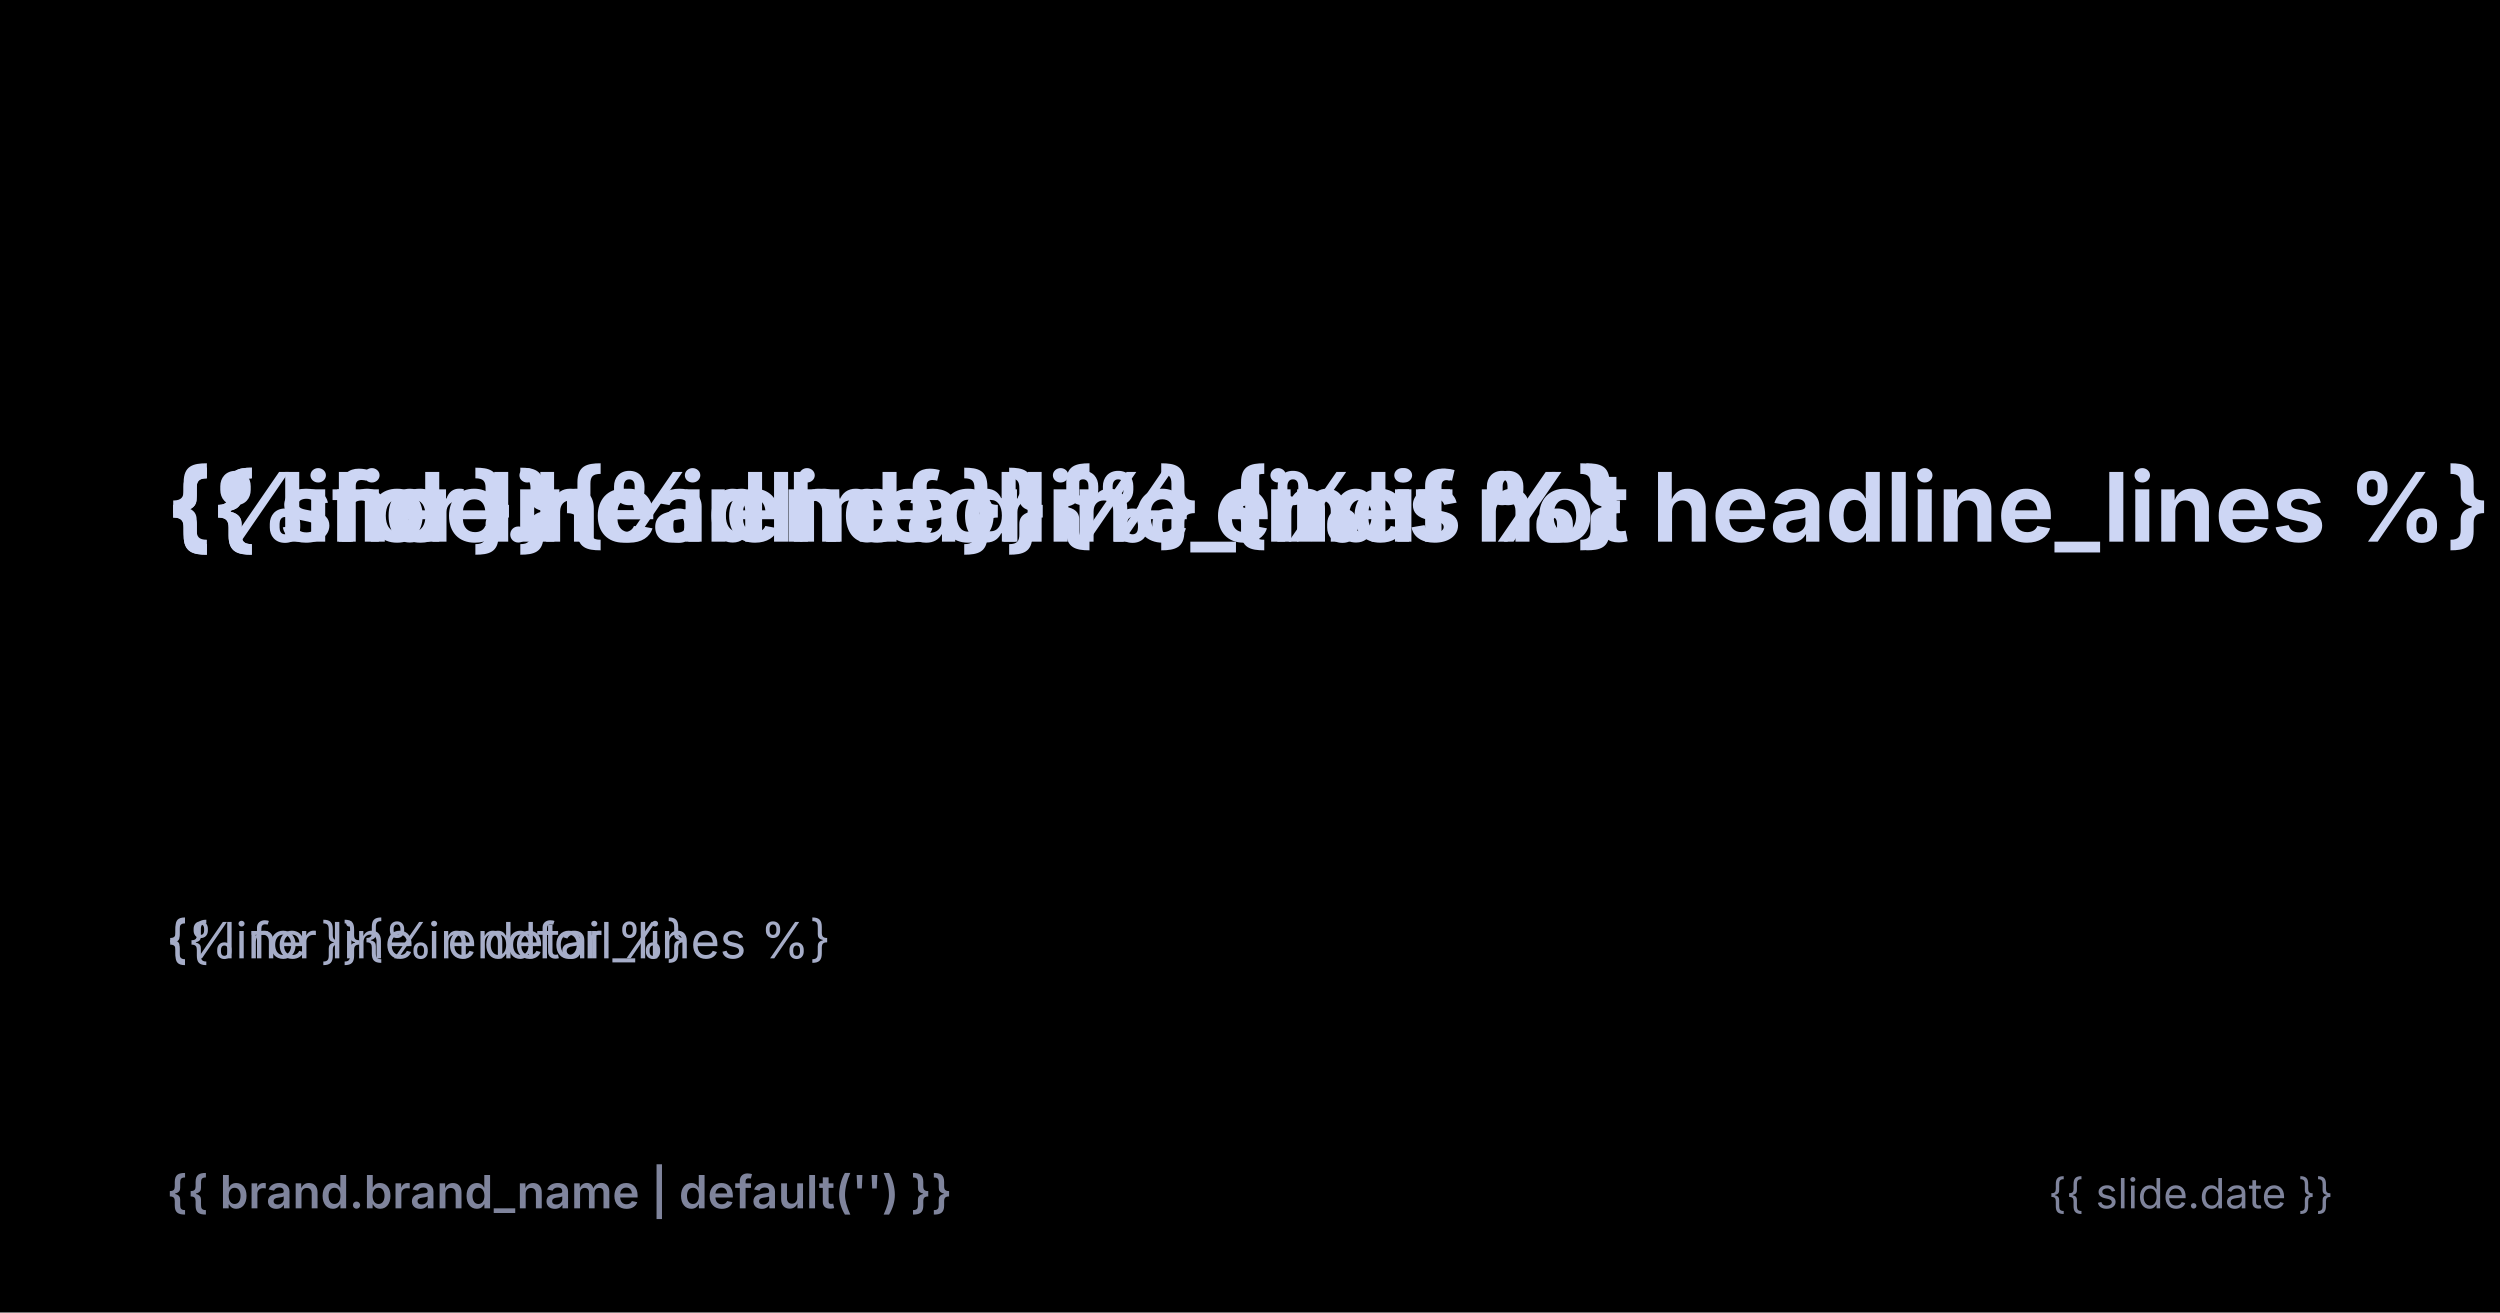
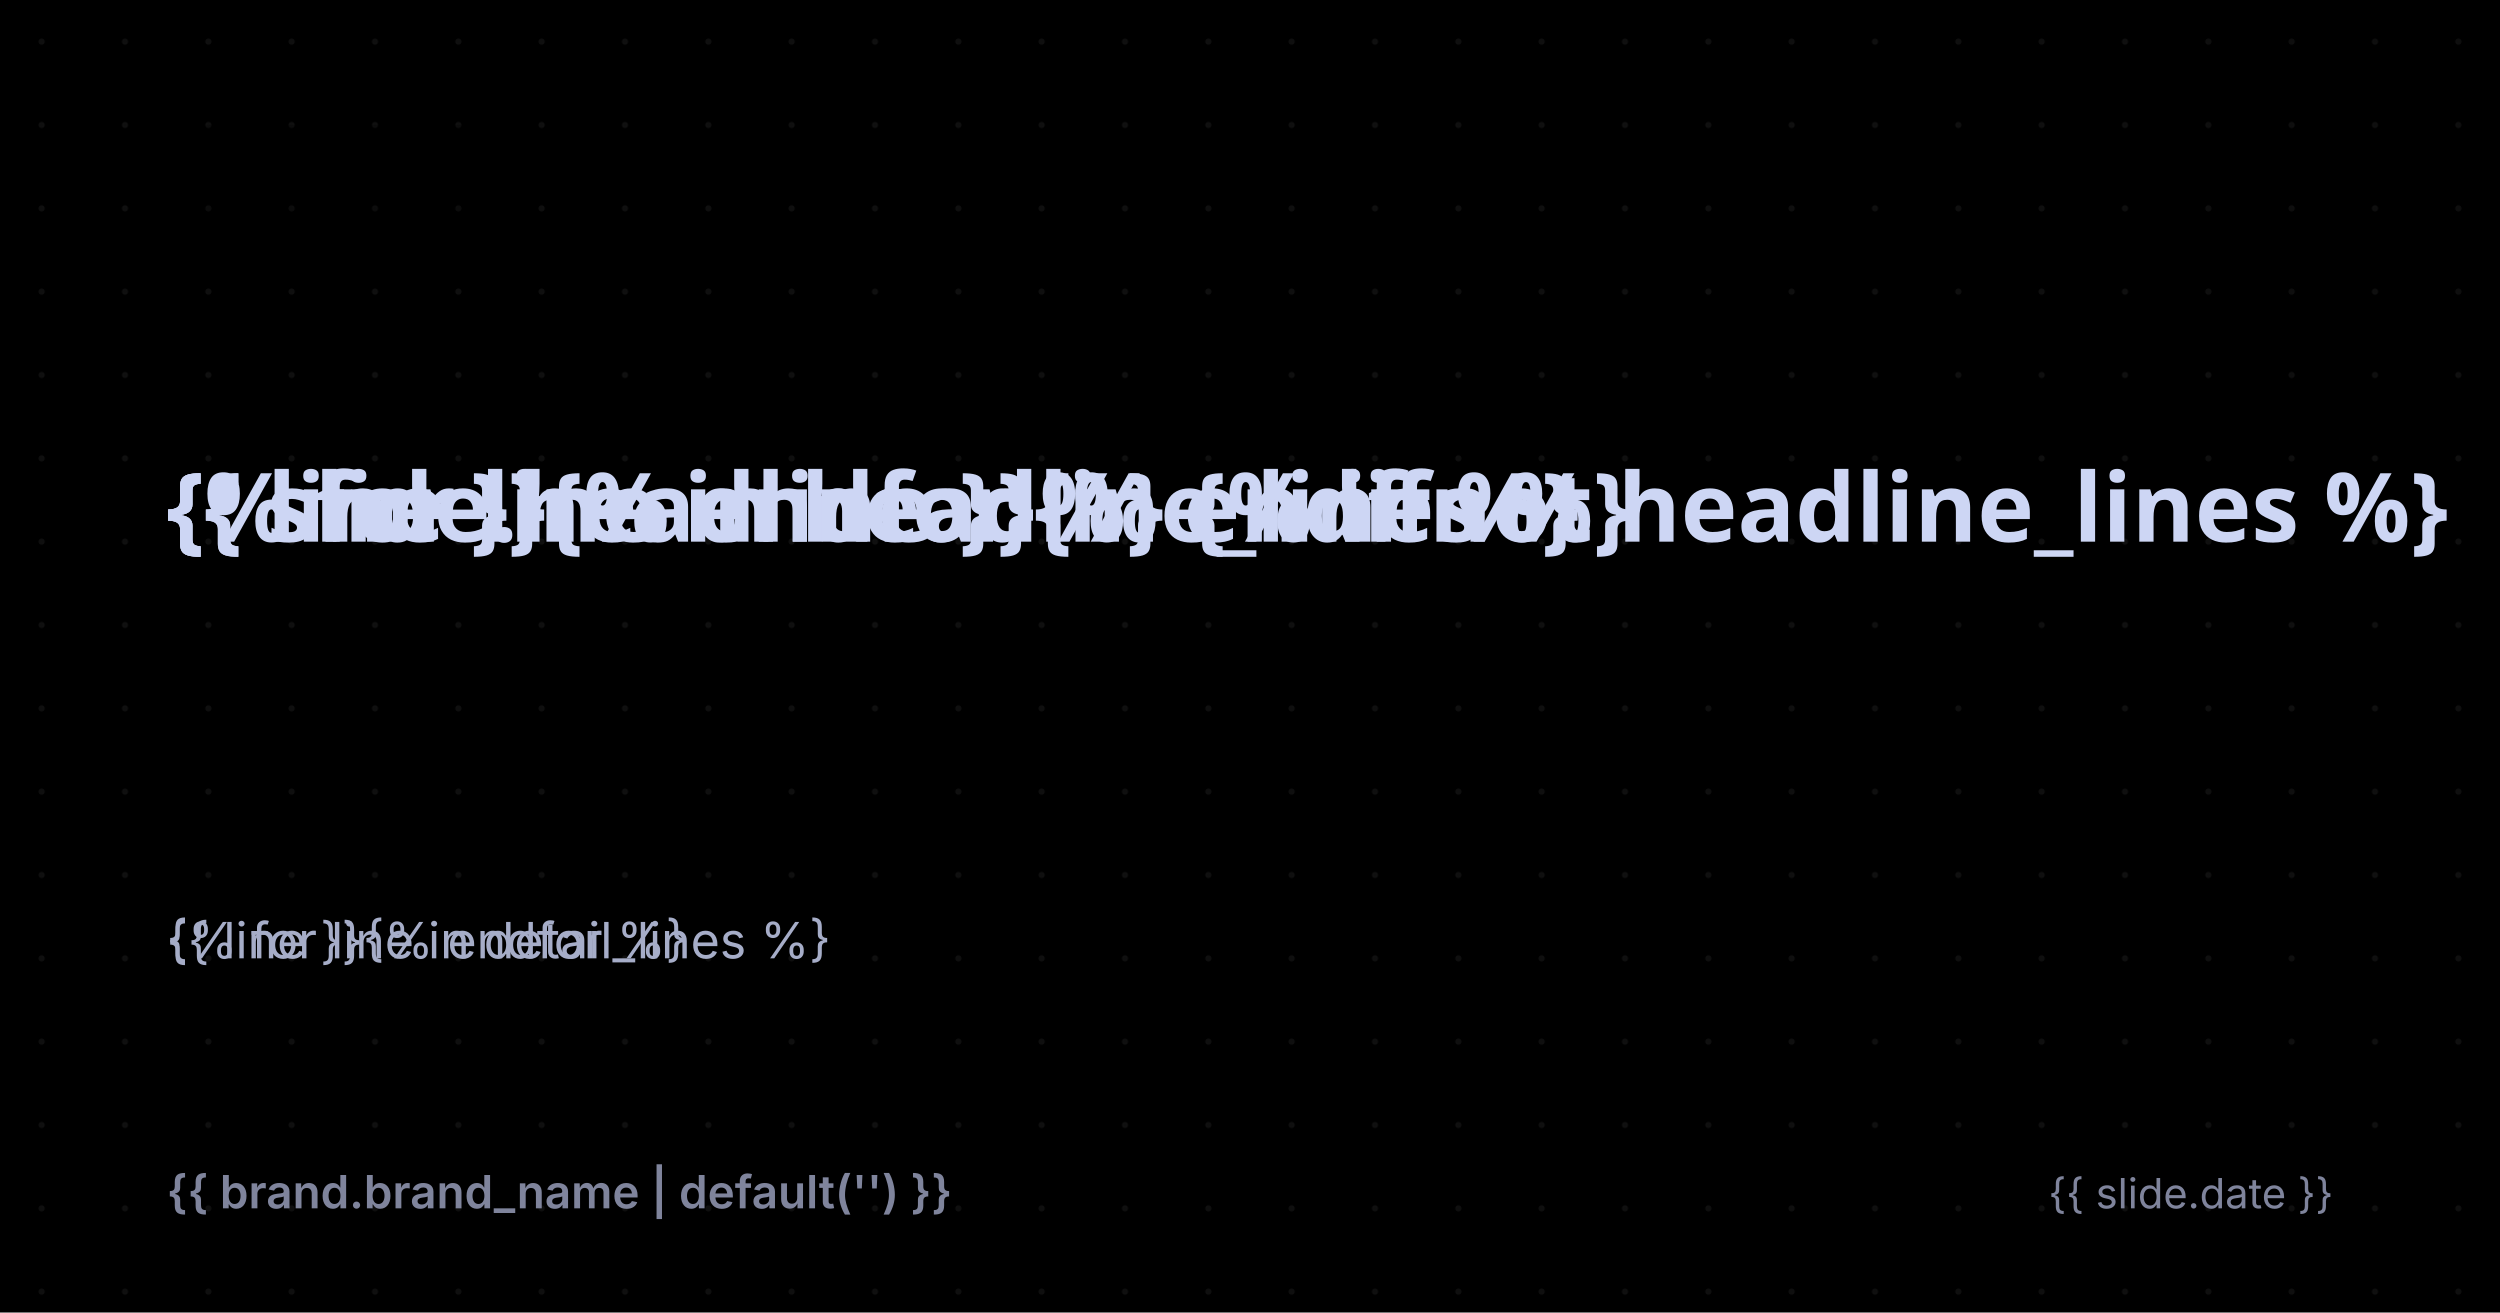
<svg xmlns="http://www.w3.org/2000/svg" width="1200" height="630" viewBox="0 0 1200 630">
  <defs>
    <linearGradient id="bg-grad" x1="0%" y1="0%" x2="100%" y2="100%">
      <stop offset="0%" stop-color="{{ brand.bg_color | default('#1e1e2e') }}" />
      <stop offset="100%" stop-color="{{ brand.bg_color_end | default('#11111b') }}" />
    </linearGradient>
    <linearGradient id="acc-grad" x1="0%" y1="0%" x2="0%" y2="100%">
      <stop offset="0%" stop-color="{{ brand.accent_color | default('#cba6f7') }}" />
      <stop offset="100%" stop-color="{{ brand.accent_color_end | default('#89b4fa') }}" />
    </linearGradient>
    <radialGradient id="glow" cx="75%" cy="25%" r="55%">
      <stop offset="0%" stop-color="{{ brand.accent_color | default('#cba6f7') }}" stop-opacity="0.07" />
      <stop offset="100%" stop-color="{{ brand.accent_color | default('#cba6f7') }}" stop-opacity="0" />
    </radialGradient>
+     <pattern id="dots" x="0" y="0" width="40" height="40" patternUnits="userSpaceOnUse">
+       <circle cx="20" cy="20" r="1.5" fill="#ffffff" opacity="0.06" />
+     </pattern>
  </defs>
  <rect width="1200" height="630" fill="url(#bg-grad)" />
  <rect width="1200" height="630" fill="url(#glow)" />
+   <rect width="1200" height="630" fill="url(#dots)" />
  {% if slide.tag %}
  <rect x="80" y="60" width="180" height="44" rx="22" fill="url(#acc-grad)" opacity="0.2" />
  <text x="170" y="88" text-anchor="middle" font-family="Inter,sans-serif" font-size="20" font-weight="600" fill="{{ brand.accent_color | default('#cba6f7') }}">{{ slide.tag }}</text>
  {% endif %}
-   <text x="80" y="260" font-family="Inter,sans-serif" font-size="46" font-weight="700" fill="#cdd6f4">
+   <text x="80" y="260" font-family="Space Grotesk,sans-serif" font-size="46" font-weight="700" fill="#cdd6f4">
    {% for line in headline_lines %}<tspan x="80" dy="{% if loop.first %}0{% else %}56{% endif %}">{{ line }}</tspan>{% endfor %}
    {% if not headline_lines %}<tspan x="80" dy="0">{{ slide.headline }}</tspan>{% endif %}
  </text>
  {% if slide.detail %}
  <text x="80" y="460" font-family="Inter,sans-serif" font-size="24" font-weight="400" fill="#a6adc8">
    {% for line in detail_lines %}<tspan x="80" dy="{% if loop.first %}0{% else %}34{% endif %}">{{ line }}</tspan>{% endfor %}
  </text>
  {% endif %}
  {% if slide.date %}
  <text x="1120" y="580" text-anchor="end" font-family="Inter,sans-serif" font-size="20" font-weight="400" fill="#7f849c">{{ slide.date }}</text>
  {% endif %}
  <text x="80" y="580" font-family="Inter,sans-serif" font-size="22" font-weight="600" fill="#7f849c">{{ brand.brand_name | default('') }}</text>
+   <circle cx="1120" cy="80" r="105" fill="{{ brand.accent_color | default('#cba6f7') }}" opacity="0.04" />
</svg>
